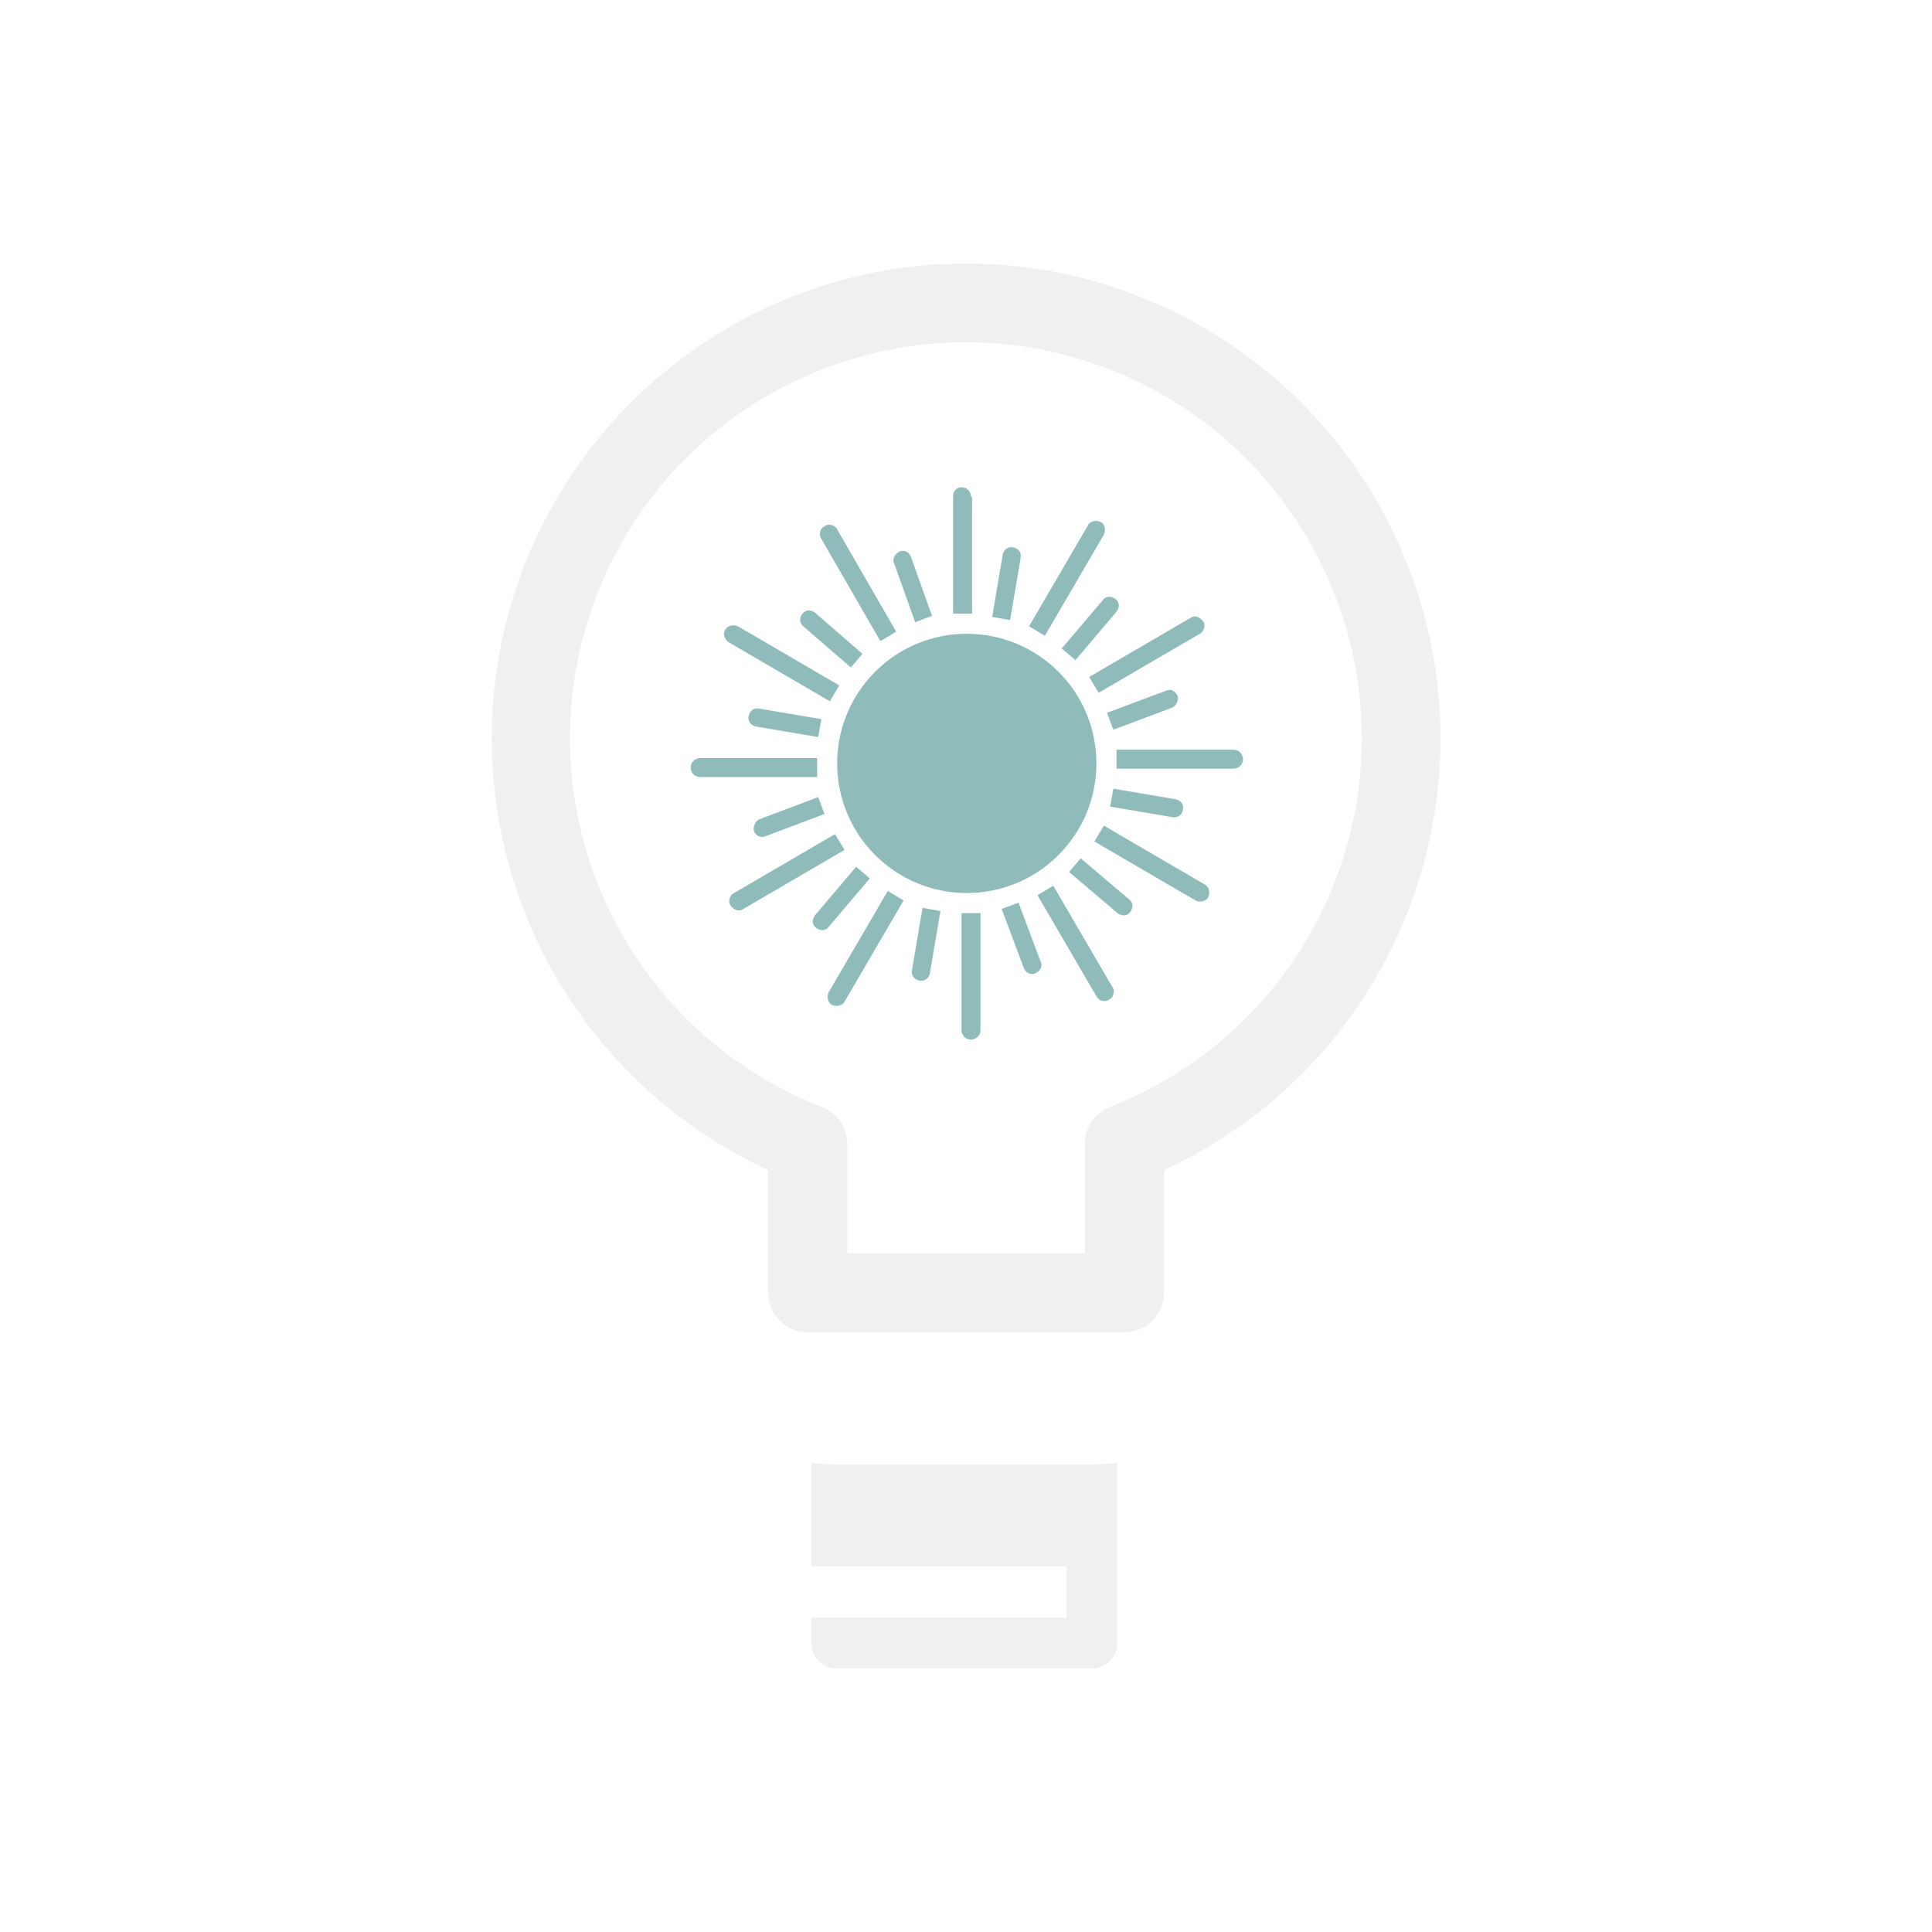
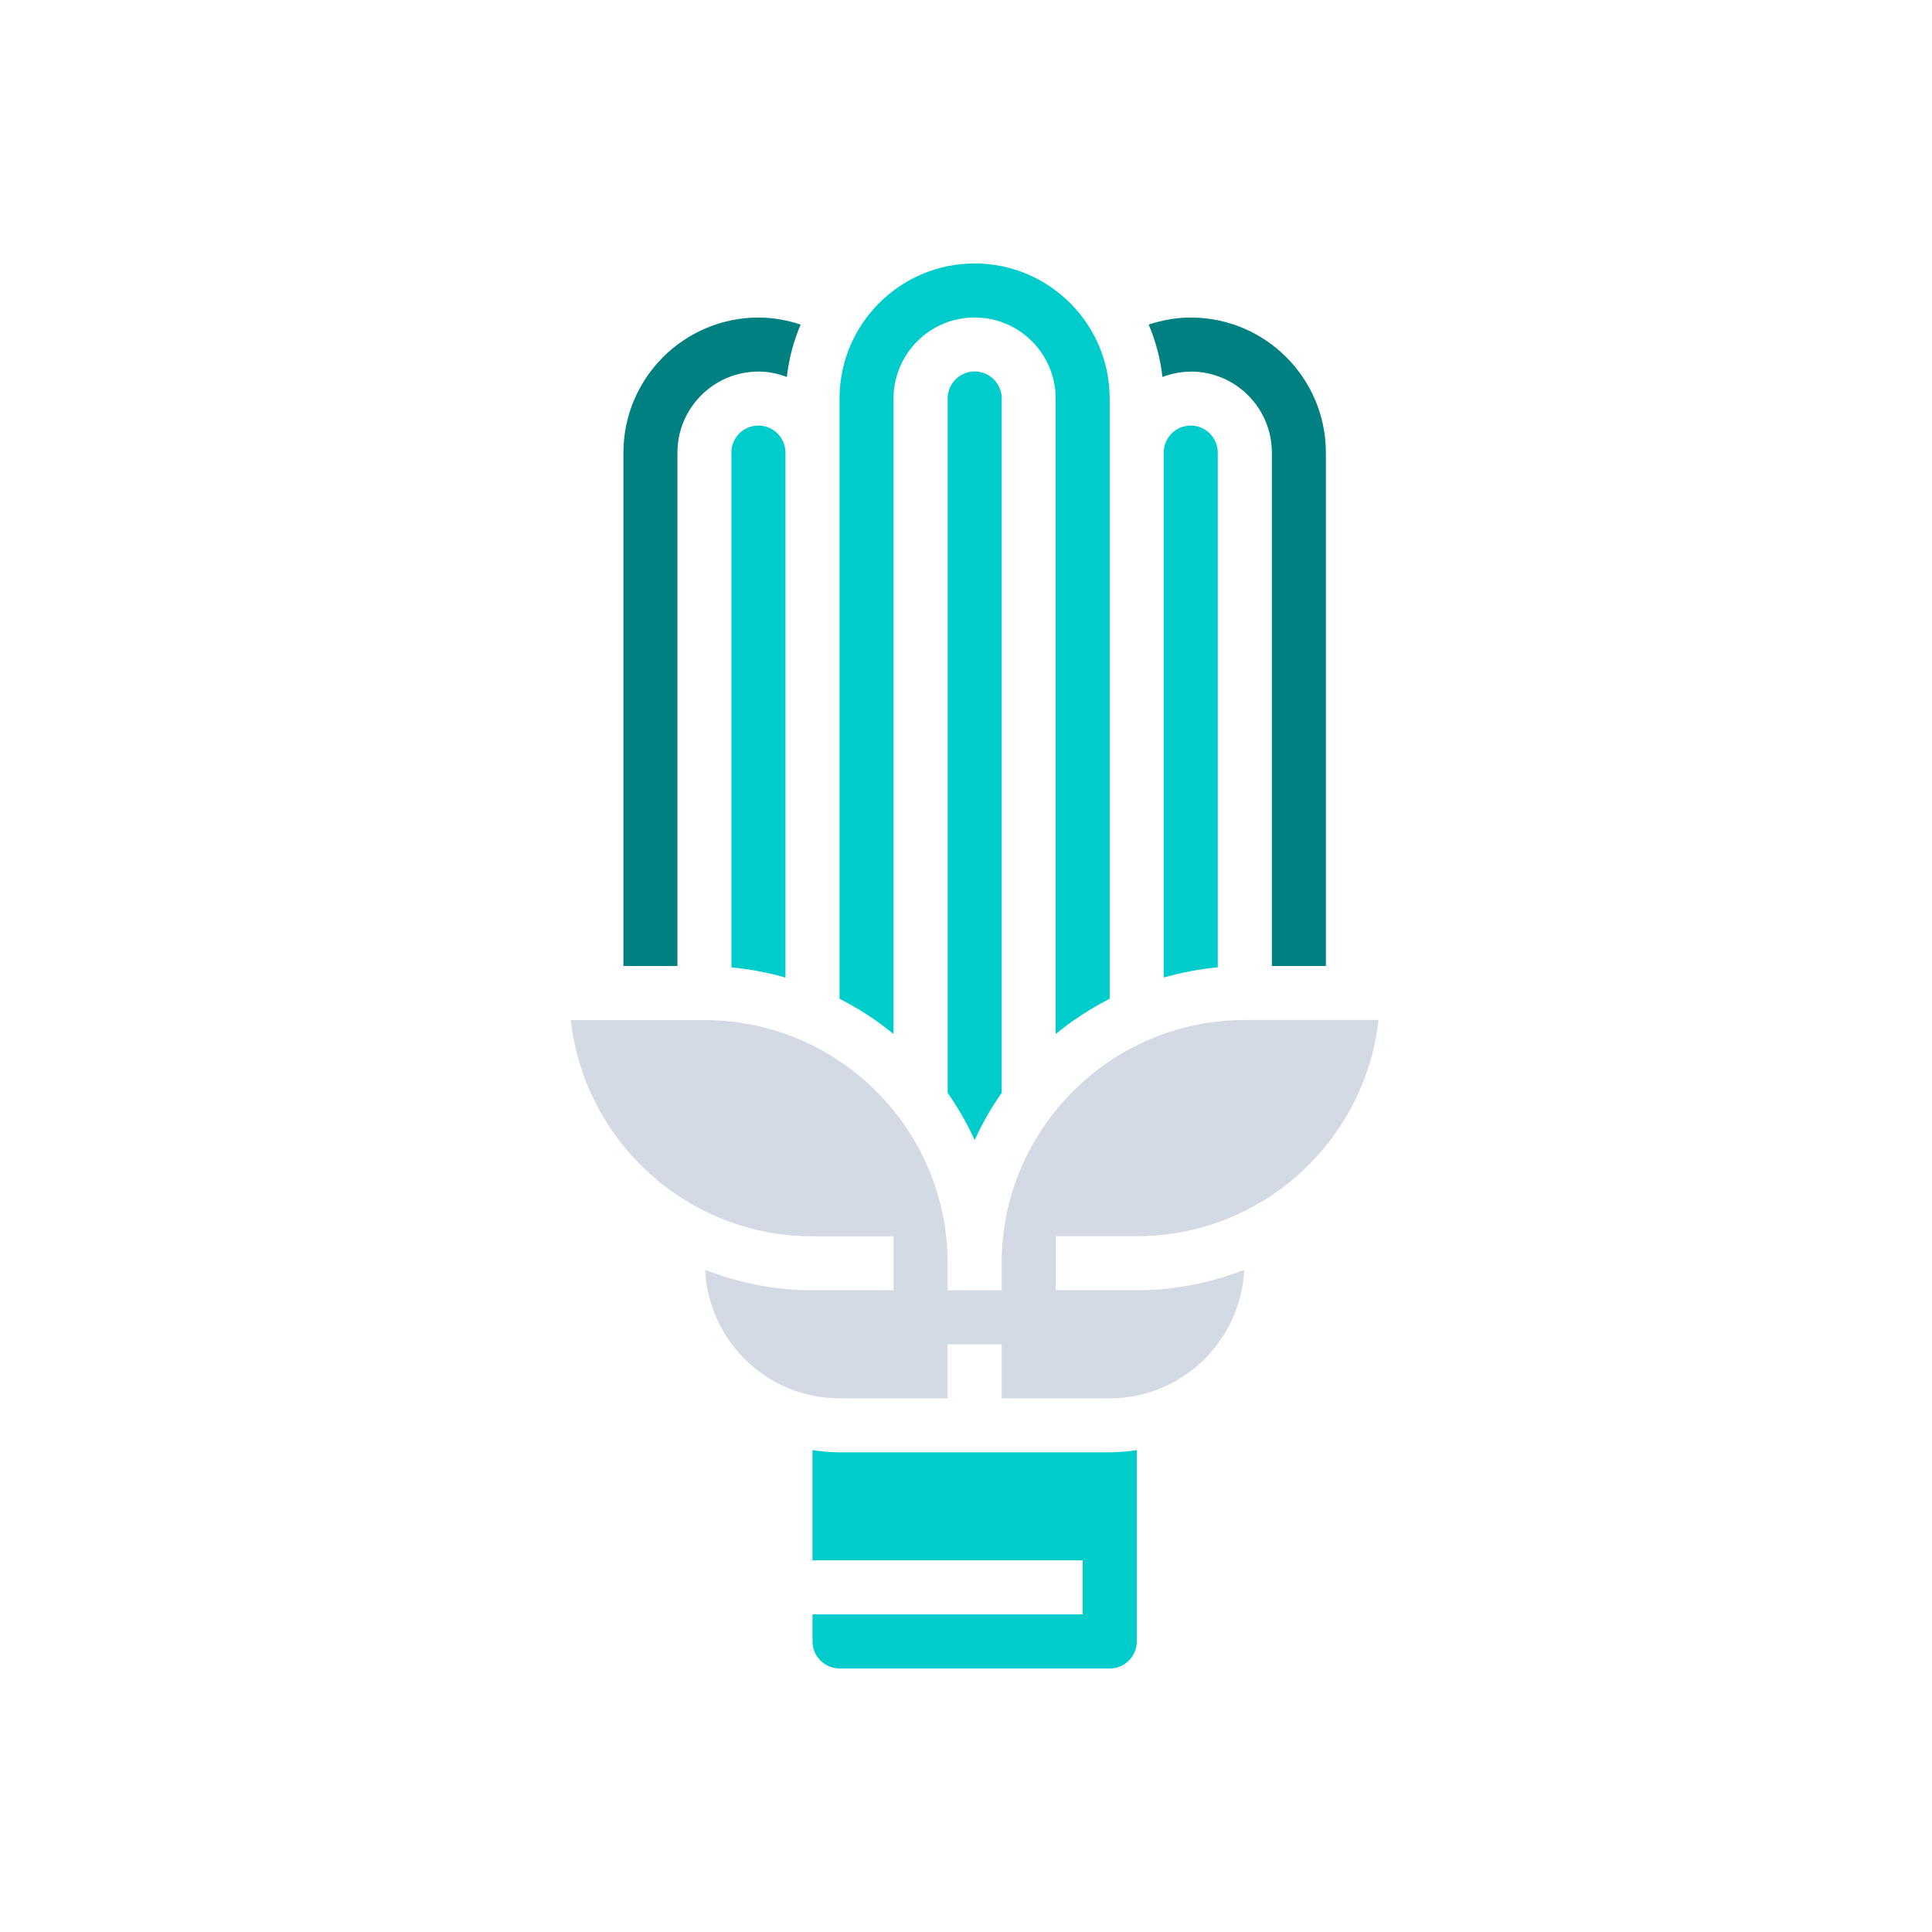
<svg xmlns="http://www.w3.org/2000/svg" viewBox="0 0 22 22" version="1.1" id="svg6">
  <defs id="defs3051">
    <style type="text/css" id="current-color-scheme">
      .ColorScheme-Text {
        color:#eff0f1;
      }
    </style>
  </defs>
-   <path d="m 9.529,16.678 c -0.099,0 -0.195,-0.009 -0.29,-0.023 v 1.184 h 2.903 v 0.581 H 9.239 v 0.29 c 0,0.16 0.13,0.29 0.29,0.29 h 2.903 c 0.16,0 0.29,-0.13 0.29,-0.29 v -2.055 c -0.095,0.014 -0.192,0.023 -0.29,0.023 z" id="path14-7" style="fill:#eff0f1;fill-opacity:1;stroke-width:0.29" />
-   <path d="M 15.906,6.147 C 15.024,4.232 13.11,3.003 11.001,3 8.013,3.005 5.595,5.43 5.6,8.418 c 0.004,2.109 1.232,4.023 3.147,4.905 v 1.397 c 0,0.249 0.202,0.451 0.451,0.451 h 3.606 c 0.249,0 0.451,-0.202 0.451,-0.451 v -1.397 c 2.714,-1.25 3.901,-4.462 2.651,-7.176 z m -0.708,3.898 c -0.458,1.174 -1.387,2.103 -2.561,2.561 h 0.005 c -0.173,0.067 -0.288,0.233 -0.289,0.419 v 1.244 H 9.649 V 13.025 c -5.84e-4,-0.186 -0.115,-0.352 -0.289,-0.419 -2.319,-0.905 -3.466,-3.519 -2.561,-5.838 0.905,-2.319 3.519,-3.466 5.838,-2.561 2.319,0.905 3.466,3.519 2.561,5.838 z" id="path2-5" style="fill:#eff0f1;fill-opacity:1;stroke-width:0.028" />
-   <circle cx="11.009" cy="8.693" r="1.476" id="circle2-3" style="fill:#8fbcbb;fill-opacity:1;stroke-width:0.12" />
-   <path d="m 10.421,7.085 0.192,-0.072 -0.24,-0.672 c -0.024,-0.06 -0.084,-0.084 -0.132,-0.06 -0.048,0.024 -0.084,0.084 -0.06,0.132 z" id="path4-5" style="fill:#8fbcbb;fill-opacity:1;stroke-width:0.12" />
-   <path d="m 11.057,5.656 c 0,-0.06 -0.048,-0.108 -0.108,-0.108 -0.06,0 -0.096,0.048 -0.096,0.108 v 1.332 h 0.216 V 5.656 Z" id="path6-6" style="fill:#8fbcbb;fill-opacity:1;stroke-width:0.12" />
-   <path d="m 10.949,11.73 c 0,0.06 0.048,0.108 0.108,0.108 0.06,0 0.108,-0.048 0.108,-0.108 v -1.332 h -0.216 z" id="path8-2" style="fill:#8fbcbb;fill-opacity:1;stroke-width:0.12" />
-   <path d="m 11.598,10.278 -0.192,0.072 0.252,0.672 c 0.024,0.06 0.084,0.084 0.132,0.06 0.06,-0.024 0.084,-0.084 0.06,-0.132 z" id="path10-9" style="fill:#8fbcbb;fill-opacity:1;stroke-width:0.12" />
-   <path d="M 9.689,7.601 9.821,7.445 9.281,6.977 c -0.048,-0.036 -0.108,-0.036 -0.144,0.012 -0.036,0.048 -0.036,0.108 0.012,0.144 z" id="path12-1" style="fill:#8fbcbb;fill-opacity:1;stroke-width:0.12" />
-   <path d="M 10.025,7.301 10.205,7.193 9.533,6.028 c -0.024,-0.048 -0.096,-0.072 -0.144,-0.036 -0.048,0.024 -0.072,0.096 -0.036,0.144 z" id="path14-3-2" style="fill:#8fbcbb;fill-opacity:1;stroke-width:0.12" />
-   <path d="m 11.994,10.086 -0.18,0.108 0.672,1.152 c 0.024,0.048 0.096,0.072 0.144,0.036 0.048,-0.024 0.072,-0.096 0.036,-0.144 z" id="path16-7" style="fill:#8fbcbb;fill-opacity:1;stroke-width:0.12" />
-   <path d="M 12.306,9.774 12.174,9.93 12.726,10.398 c 0.048,0.036 0.108,0.036 0.144,-0.012 0.036,-0.048 0.036,-0.108 -0.012,-0.144 z" id="path18-0" style="fill:#8fbcbb;fill-opacity:1;stroke-width:0.12" />
-   <path d="m 8.645,8.069 c -0.06,-0.012 -0.108,0.024 -0.12,0.084 -0.012,0.06 0.024,0.108 0.084,0.12 l 0.708,0.12 0.036,-0.204 z" id="path20-9" style="fill:#8fbcbb;fill-opacity:1;stroke-width:0.12" />
-   <path d="m 8.297,7.313 1.152,0.672 0.108,-0.18 -1.152,-0.672 c -0.048,-0.024 -0.12,-0.012 -0.144,0.036 -0.036,0.048 -0.012,0.108 0.036,0.144 z" id="path22-3" style="fill:#8fbcbb;fill-opacity:1;stroke-width:0.12" />
-   <path d="M 13.722,10.074 12.57,9.402 12.462,9.582 13.614,10.254 c 0.048,0.024 0.12,0.012 0.144,-0.036 0.024,-0.048 0.012,-0.12 -0.036,-0.144 z" id="path24-6" style="fill:#8fbcbb;fill-opacity:1;stroke-width:0.12" />
-   <path d="m 13.35,9.305 c 0.06,0.012 0.108,-0.024 0.12,-0.084 0.012,-0.06 -0.024,-0.108 -0.084,-0.12 l -0.708,-0.12 -0.036,0.204 z" id="path26-0" style="fill:#8fbcbb;fill-opacity:1;stroke-width:0.12" />
-   <path d="m 8.585,9.462 c 0.024,0.06 0.084,0.084 0.132,0.06 L 9.389,9.269 9.317,9.077 8.645,9.33 c -0.048,0.024 -0.072,0.084 -0.06,0.132 z" id="path28-6" style="fill:#8fbcbb;fill-opacity:1;stroke-width:0.12" />
-   <path d="m 9.305,8.633 h -1.332 c -0.06,0 -0.108,0.048 -0.108,0.108 0,0.06 0.048,0.108 0.108,0.108 h 1.332 z" id="path30-2" style="fill:#8fbcbb;fill-opacity:1;stroke-width:0.12" />
-   <path d="m 14.046,8.537 h -1.332 v 0.216 h 1.332 c 0.06,0 0.108,-0.048 0.108,-0.108 0,-0.06 -0.048,-0.108 -0.108,-0.108 z" id="path32-6" style="fill:#8fbcbb;fill-opacity:1;stroke-width:0.12" />
-   <path d="m 13.41,7.925 c -0.024,-0.06 -0.084,-0.084 -0.132,-0.06 l -0.672,0.252 0.072,0.192 0.672,-0.252 c 0.048,-0.024 0.072,-0.084 0.06,-0.132 z" id="path34-1" style="fill:#8fbcbb;fill-opacity:1;stroke-width:0.12" />
-   <path d="M 9.905,10.002 9.749,9.87 9.281,10.422 c -0.036,0.048 -0.036,0.108 0.012,0.144 0.048,0.036 0.108,0.036 0.144,-0.012 z" id="path36-8" style="fill:#8fbcbb;fill-opacity:1;stroke-width:0.12" />
-   <path d="m 9.509,9.498 -1.152,0.672 c -0.048,0.024 -0.072,0.096 -0.036,0.144 0.036,0.048 0.096,0.072 0.144,0.036 l 1.152,-0.672 z" id="path38-7" style="fill:#8fbcbb;fill-opacity:1;stroke-width:0.12" />
-   <path d="m 12.51,7.889 1.152,-0.672 c 0.048,-0.024 0.072,-0.096 0.036,-0.144 -0.036,-0.048 -0.096,-0.072 -0.144,-0.036 L 12.402,7.709 Z" id="path40-9" style="fill:#8fbcbb;fill-opacity:1;stroke-width:0.12" />
-   <path d="m 12.09,7.385 0.156,0.132 0.468,-0.552 c 0.036,-0.048 0.036,-0.108 -0.012,-0.144 -0.048,-0.036 -0.108,-0.036 -0.144,0.012 z" id="path42-2" style="fill:#8fbcbb;fill-opacity:1;stroke-width:0.12" />
-   <path d="m 10.385,11.046 c -0.012,0.06 0.024,0.108 0.084,0.12 0.06,0.012 0.108,-0.024 0.12,-0.084 l 0.12,-0.708 -0.204,-0.036 z" id="path44-0" style="fill:#8fbcbb;fill-opacity:1;stroke-width:0.12" />
-   <path d="m 9.437,11.298 c -0.024,0.048 -0.012,0.12 0.036,0.144 0.048,0.024 0.12,0.012 0.144,-0.036 l 0.672,-1.152 -0.18,-0.108 z" id="path46-2" style="fill:#8fbcbb;fill-opacity:1;stroke-width:0.12" />
-   <path d="m 12.57,6.088 c 0.024,-0.048 0.012,-0.12 -0.036,-0.144 -0.048,-0.024 -0.12,-0.012 -0.144,0.036 l -0.672,1.152 0.18,0.108 z" id="path48-3" style="fill:#8fbcbb;fill-opacity:1;stroke-width:0.12" />
-   <path d="m 11.622,6.353 c 0.012,-0.06 -0.024,-0.108 -0.084,-0.12 -0.06,-0.012 -0.108,0.024 -0.12,0.084 l -0.12,0.708 0.204,0.036 z" id="path50-7" style="fill:#8fbcbb;fill-opacity:1;stroke-width:0.12" />
+   <path d="m 13.252,5.154 v 5.977 c 0.198,-0.056 0.404,-0.096 0.615,-0.116 V 5.154 c 0,-0.17 -0.138,-0.308 -0.308,-0.308 -0.17,0 -0.308,0.138 -0.308,0.308 z" id="path12" style="fill:#00cccc;fill-opacity:1;stroke-width:0.308" />
+   <path d="m 9.56,16.538 c -0.105,0 -0.207,-0.01 -0.308,-0.025 v 1.255 h 3.077 v 0.615 H 9.252 v 0.308 c 0,0.17 0.138,0.308 0.308,0.308 h 3.077 c 0.17,0 0.308,-0.138 0.308,-0.308 v -2.178 c -0.101,0.014 -0.203,0.025 -0.308,0.025 z" id="path14" style="fill:#00cccc;fill-opacity:1;stroke-width:0.308" />
+   <path d="m 13.56,4.231 c 0.509,0 0.923,0.414 0.923,0.923 v 5.846 h 0.615 V 5.154 c 0,-0.848 -0.69,-1.538 -1.538,-1.538 -0.164,0 -0.326,0.029 -0.48,0.08 0.08,0.187 0.133,0.387 0.157,0.597 0.101,-0.038 0.209,-0.061 0.323,-0.061 z" id="path16" style="fill:#008080;fill-opacity:1;stroke-width:0.308" />
+   <path d="m 10.175,4.538 c 0,-0.509 0.414,-0.923 0.923,-0.923 0.509,0 0.923,0.414 0.923,0.923 v 7.237 c 0.189,-0.156 0.396,-0.29 0.615,-0.402 V 4.538 C 12.637,3.69 11.947,3 11.098,3 10.25,3 9.56,3.69 9.56,4.538 v 6.835 c 0.22,0.113 0.427,0.246 0.615,0.402 z" id="path18" style="fill:#00cccc;fill-opacity:1;stroke-width:0.308" />
+   <path d="m 11.406,14.385 v 0.308 h -0.615 v -0.308 c 0,-1.527 -1.242,-2.769 -2.769,-2.769 H 6.5 c 0.154,1.383 1.329,2.462 2.752,2.462 h 0.923 V 14.692 H 9.252 c -0.432,0 -0.843,-0.084 -1.223,-0.232 0.04,0.813 0.708,1.463 1.531,1.463 h 1.231 v -0.615 h 0.615 v 0.615 h 1.231 c 0.822,0 1.49,-0.65 1.531,-1.463 -0.38,0.148 -0.791,0.232 -1.223,0.232 h -0.923 v -0.615 h 0.923 c 1.423,0 2.599,-1.079 2.752,-2.462 h -1.522 c -1.527,0 -2.769,1.242 -2.769,2.769 z" id="path20" style="fill:#d3dae3;fill-opacity:1;stroke-width:0.308" />
+   <path d="m 8.329,5.154 v 5.862 c 0.212,0.019 0.417,0.059 0.615,0.116 V 5.154 c 0,-0.17 -0.138,-0.308 -0.308,-0.308 -0.17,0 -0.308,0.138 -0.308,0.308 z" id="path22" style="fill:#00cccc;fill-opacity:1;stroke-width:0.308" />
+   <path d="m 10.791,4.538 v 7.906 c 0.118,0.169 0.221,0.349 0.308,0.538 0.086,-0.189 0.189,-0.37 0.308,-0.538 V 4.538 c 0,-0.17 -0.138,-0.308 -0.308,-0.308 -0.17,0 -0.308,0.138 -0.308,0.308 z" id="path24" style="fill:#00cccc;fill-opacity:1;stroke-width:0.308" />
+   <path d="m 7.714,5.154 c 0,-0.509 0.414,-0.923 0.923,-0.923 0.114,0 0.222,0.023 0.323,0.062 0.024,-0.21 0.077,-0.41 0.157,-0.597 -0.154,-0.051 -0.316,-0.08 -0.48,-0.08 -0.848,0 -1.538,0.69 -1.538,1.538 v 5.846 h 0.615 z" id="path26" style="fill:#008080;fill-opacity:1;stroke-width:0.308" />
</svg>
